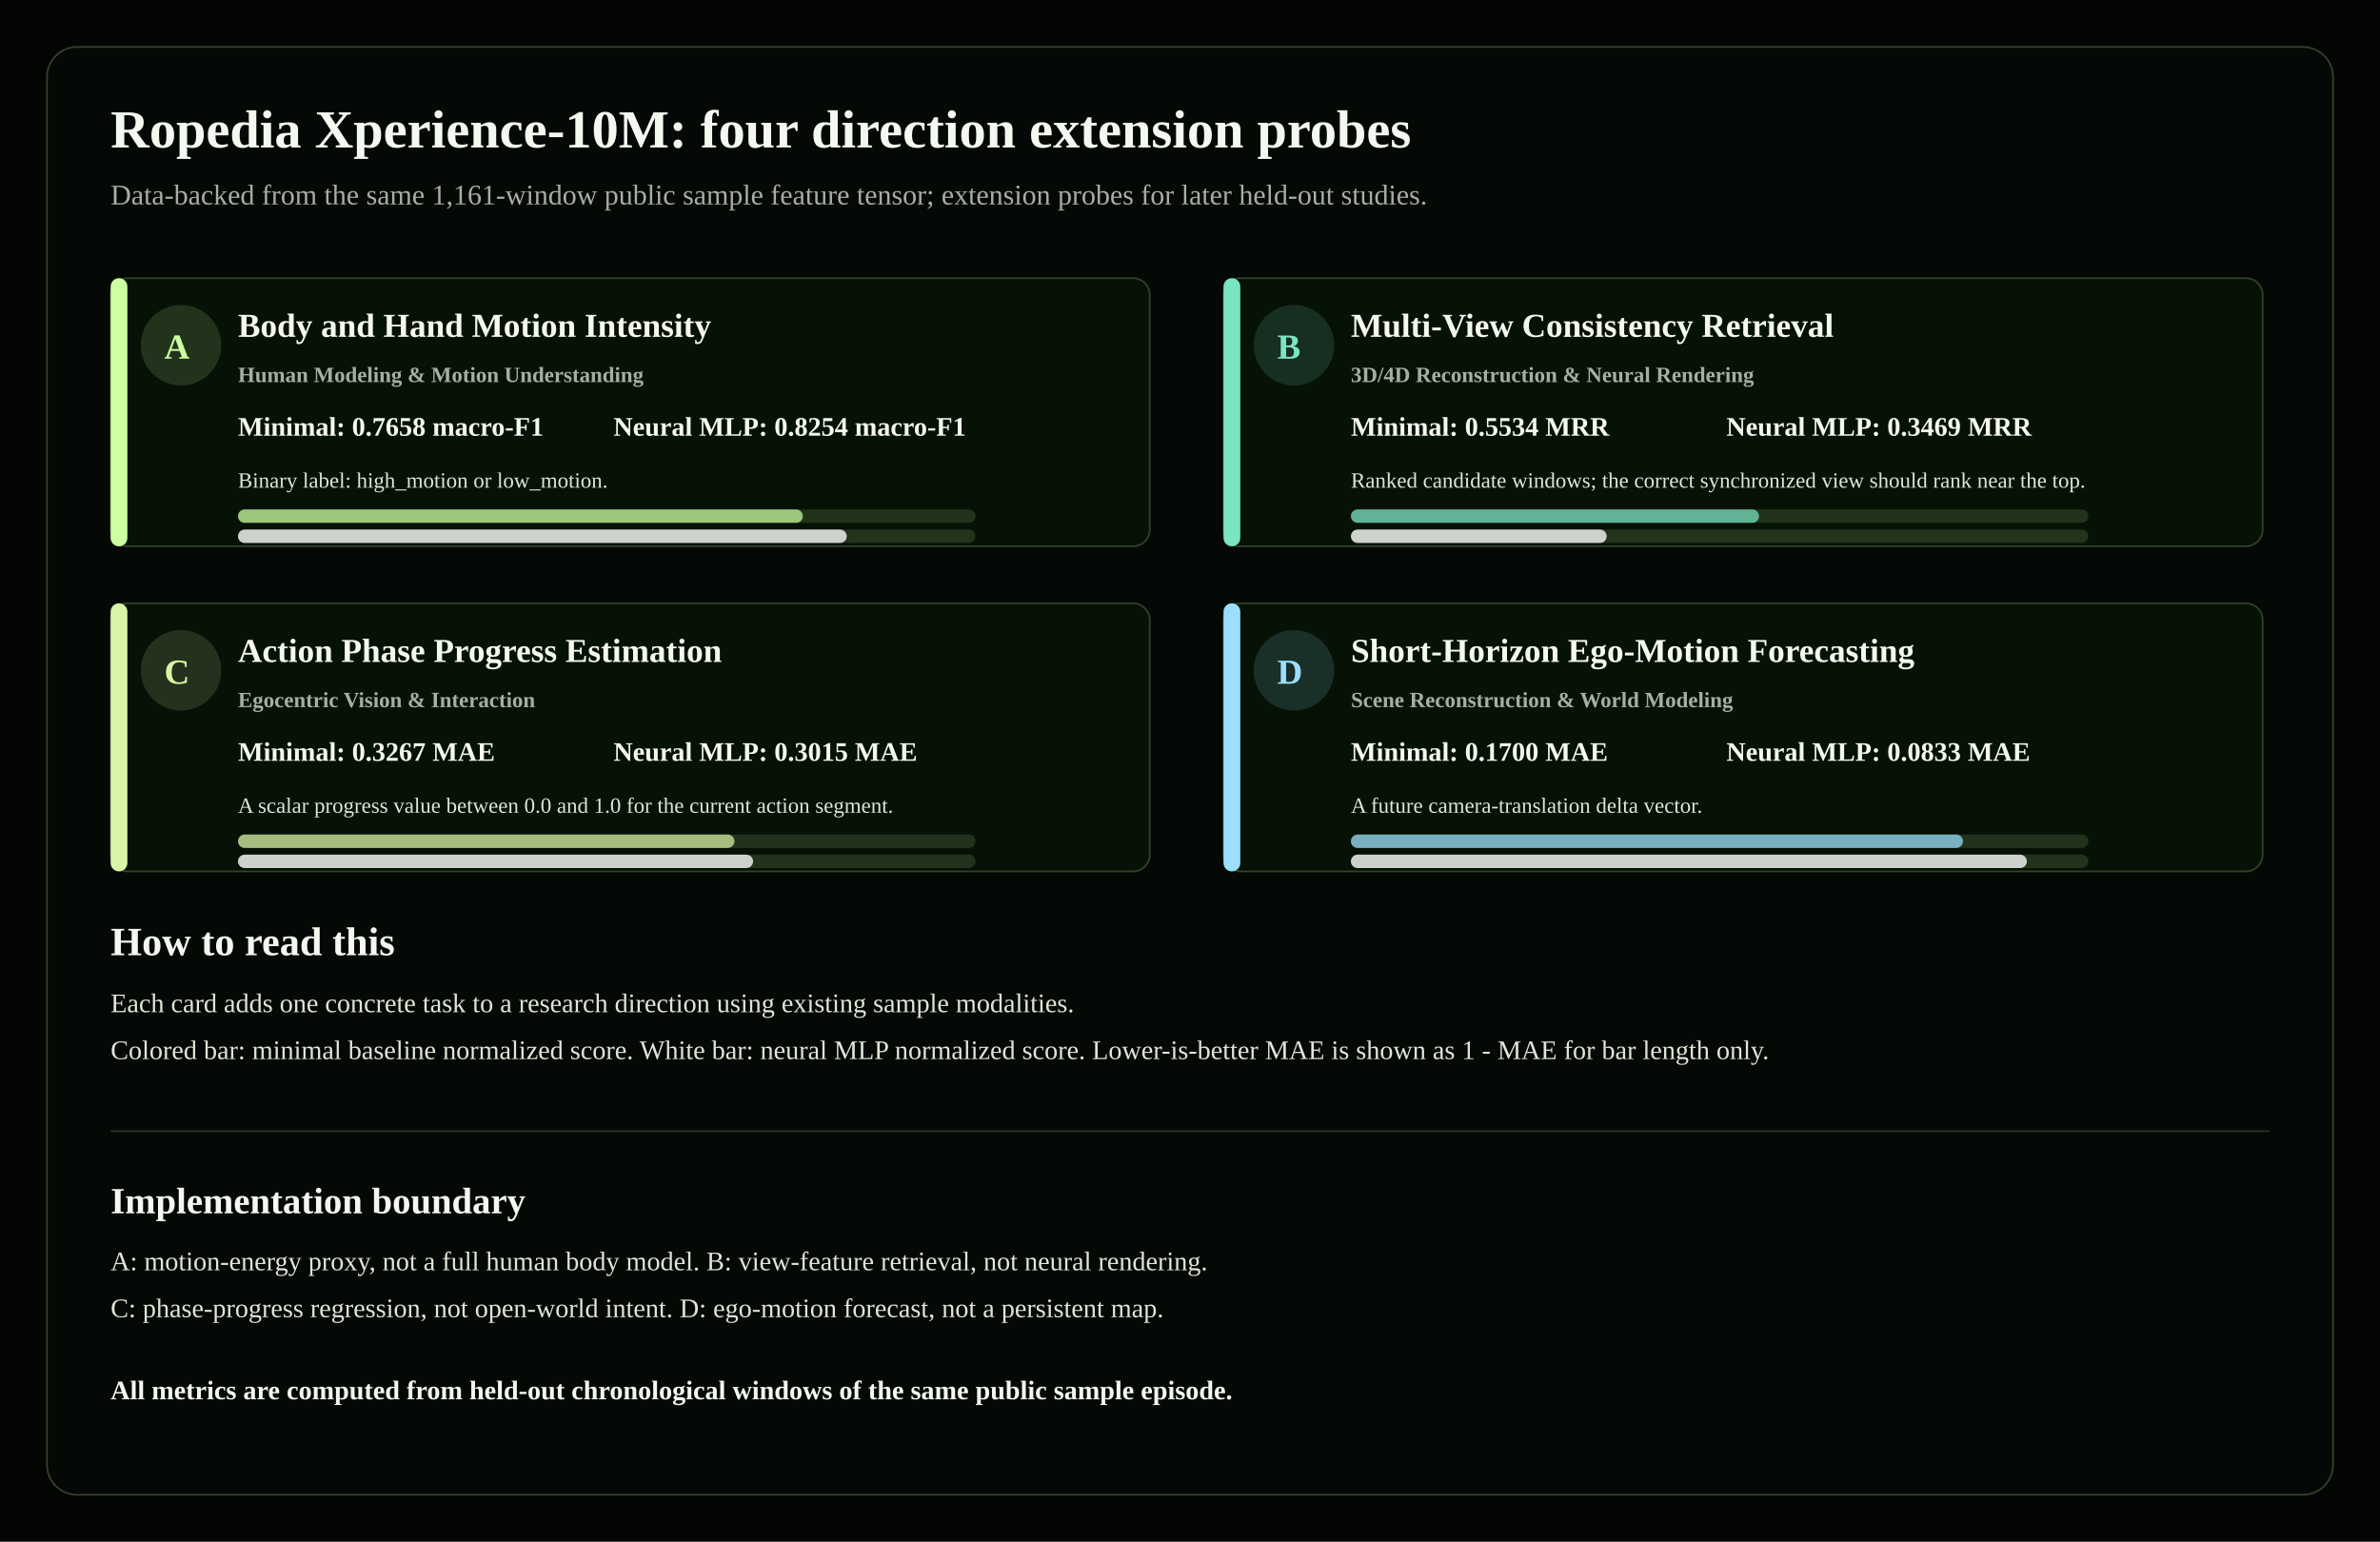
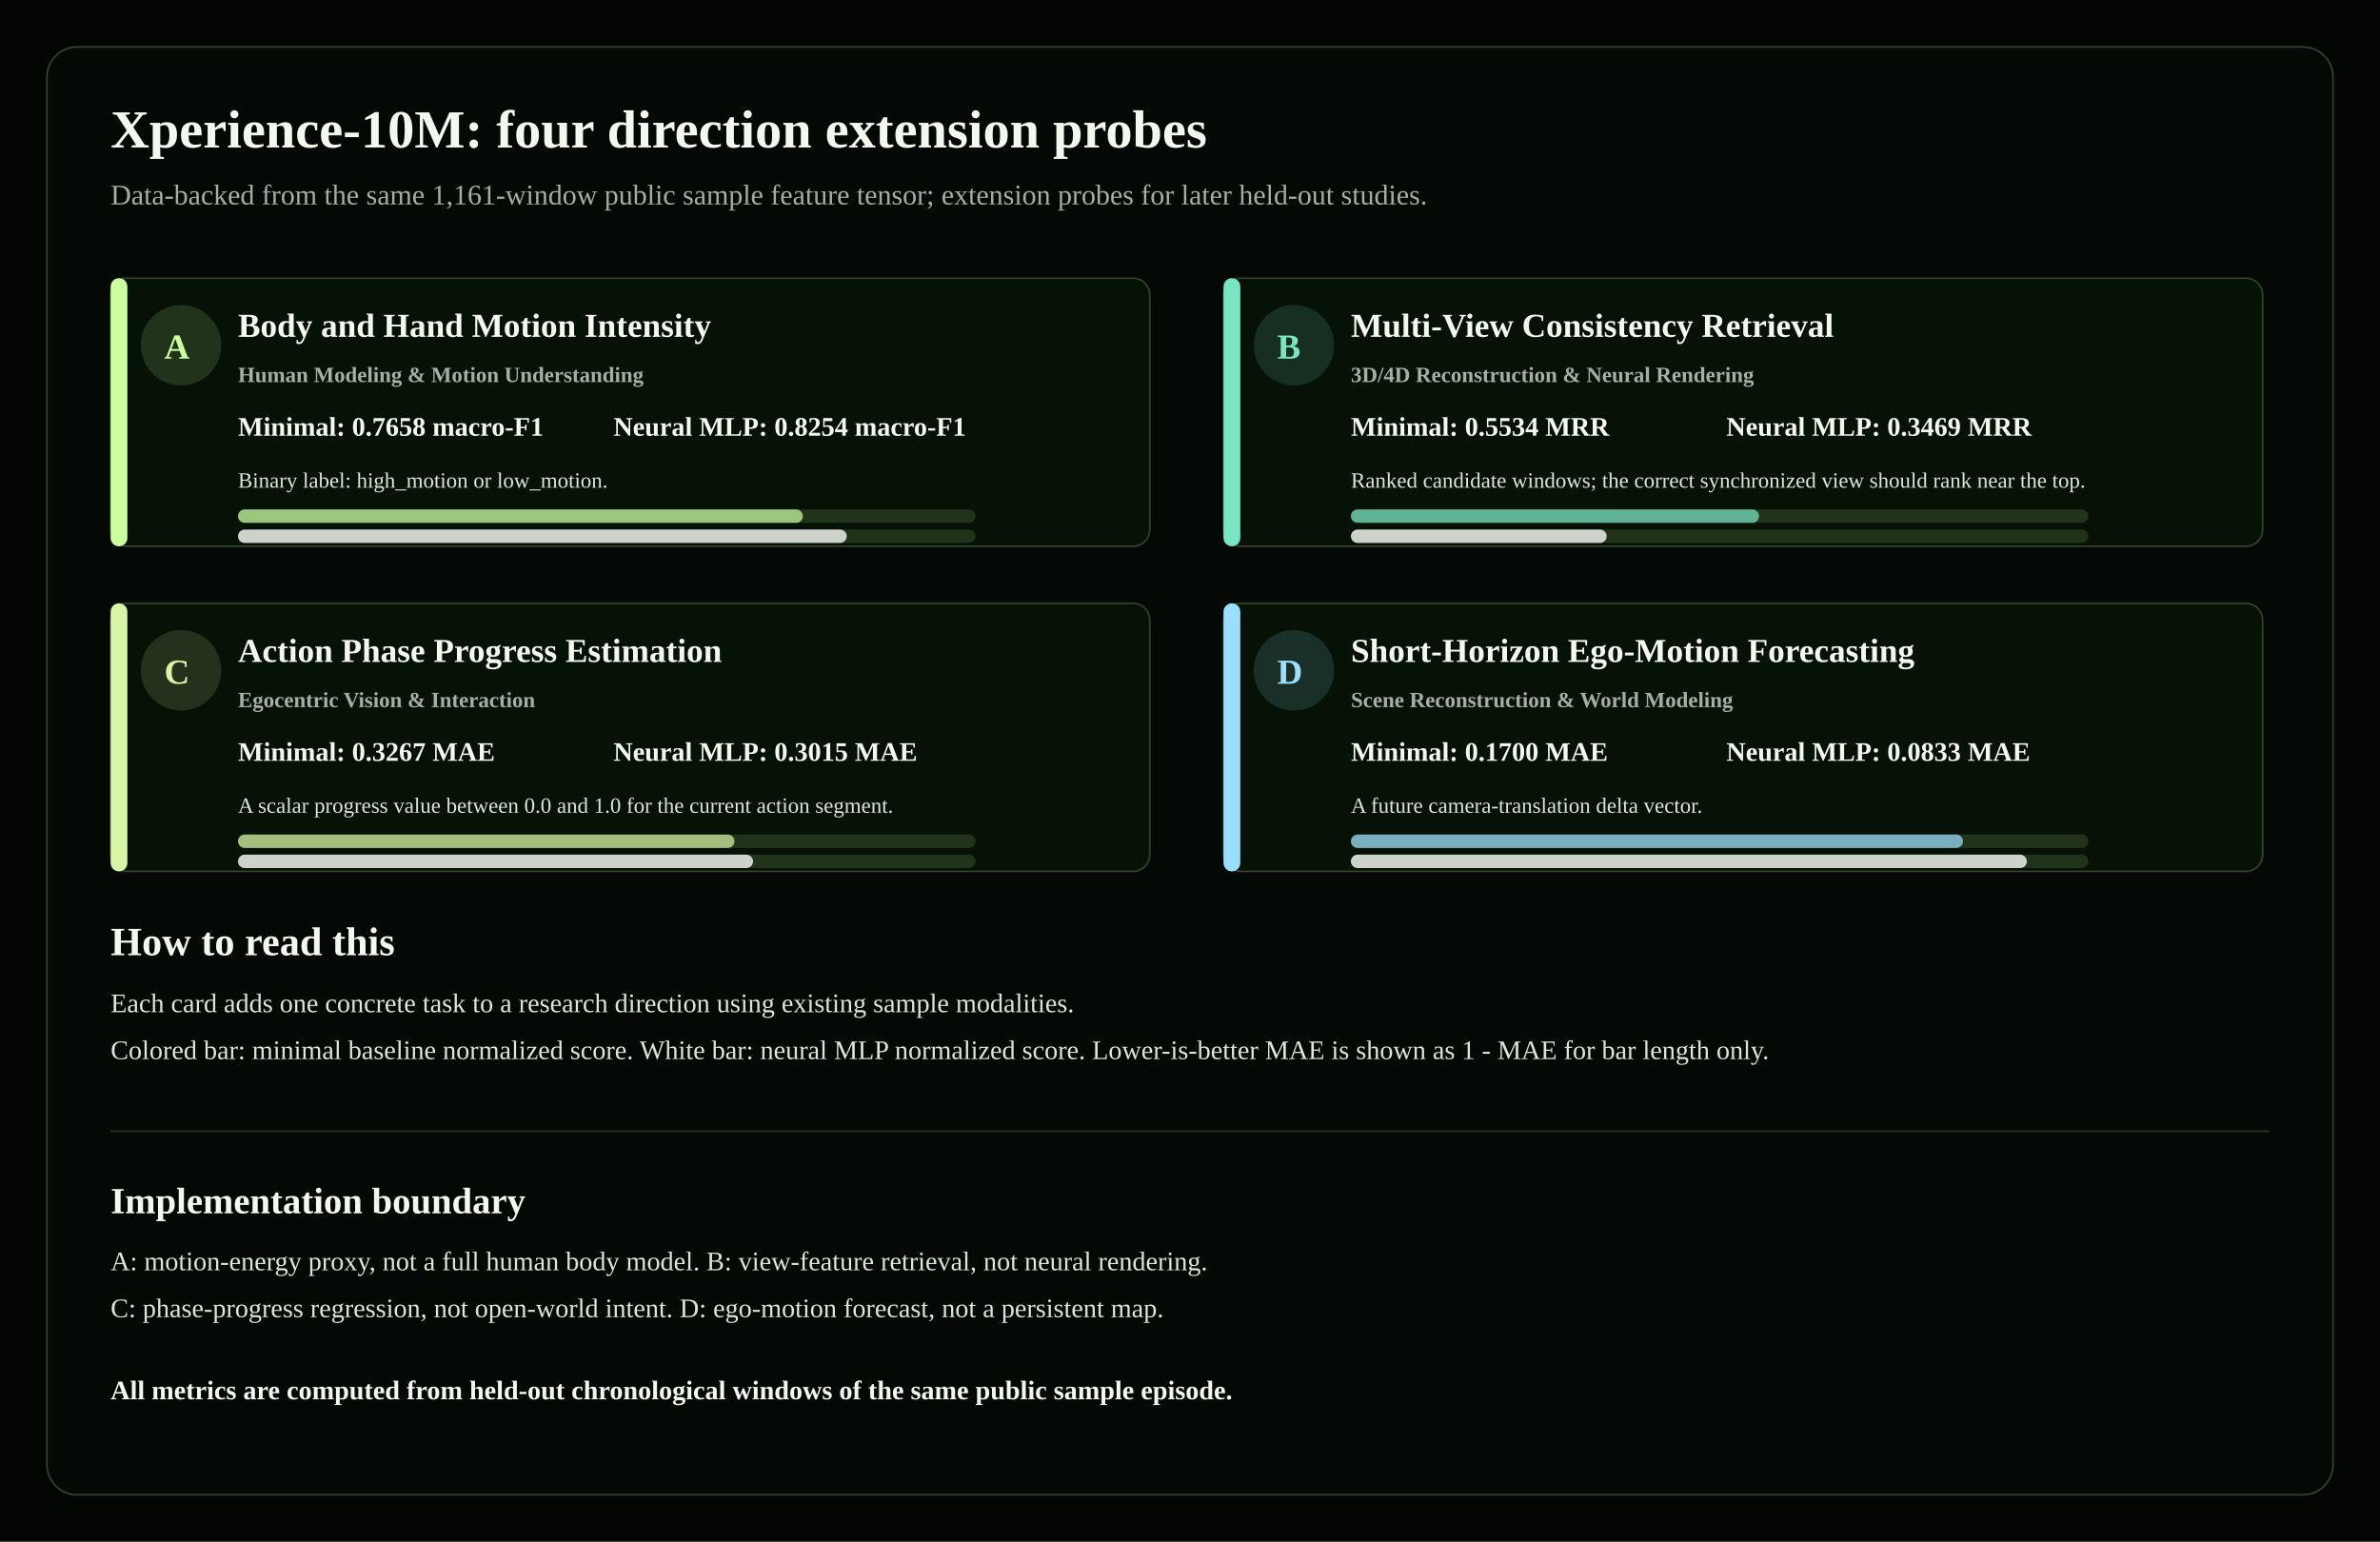
<svg xmlns="http://www.w3.org/2000/svg" width="1420" height="920" viewBox="0 0 1420 920">
  <rect width="1420" height="920" fill="#020502" />
  <rect x="28" y="28" width="1364" height="864" rx="18" fill="#050905" stroke="#ccffa0" stroke-opacity="0.24" />
-   <text x="66" y="88" font-size="32" font-weight="760" fill="#f4f8ef">Ropedia Xperience-10M: four direction extension probes</text>
+   <text x="66" y="88" font-size="32" font-weight="760" fill="#f4f8ef">Xperience-10M: four direction extension probes</text>
  <text x="66" y="122" font-size="17" font-weight="500" fill="#a5afa2">Data-backed from the same 1,161-window public sample feature tensor; extension probes for later held-out studies.</text>
  <rect x="66" y="166" width="620" height="160" rx="10" fill="#071207" stroke="#ccffa0" stroke-opacity="0.22" />
  <rect x="66" y="166" width="10" height="160" rx="5" fill="#ccffa0" />
  <circle cx="108" cy="206" r="24" fill="#ccffa0" opacity="0.14" />
  <text x="98" y="214" font-size="21" font-weight="760" fill="#ccffa0">A</text>
  <text x="142" y="201" font-size="20" font-weight="760" fill="#f4f8ef">Body and Hand Motion Intensity</text>
  <text x="142" y="228" font-size="13" font-weight="650" fill="#a5afa2">Human Modeling &amp; Motion Understanding</text>
  <text x="142" y="260" font-size="16" font-weight="700" fill="#f4f8ef">Minimal: 0.7658 macro-F1</text>
  <text x="366" y="260" font-size="16" font-weight="700" fill="#f4f8ef">Neural MLP: 0.8254 macro-F1</text>
  <text x="142" y="291" font-size="13" font-weight="500" fill="#dce8d7">Binary label: high_motion or low_motion.</text>
  <rect x="142" y="304" width="440" height="8" rx="4" fill="#ccffa0" opacity="0.14" />
  <rect x="142" y="304" width="337.0" height="8" rx="4" fill="#ccffa0" opacity="0.72" />
  <rect x="142" y="316" width="440" height="8" rx="4" fill="#ccffa0" opacity="0.14" />
  <rect x="142" y="316" width="363.2" height="8" rx="4" fill="#ffffff" opacity="0.78" />
  <rect x="730" y="166" width="620" height="160" rx="10" fill="#071207" stroke="#ccffa0" stroke-opacity="0.22" />
  <rect x="730" y="166" width="10" height="160" rx="5" fill="#7ae5c3" />
  <circle cx="772" cy="206" r="24" fill="#7ae5c3" opacity="0.14" />
  <text x="762" y="214" font-size="21" font-weight="760" fill="#7ae5c3">B</text>
  <text x="806" y="201" font-size="20" font-weight="760" fill="#f4f8ef">Multi-View Consistency Retrieval</text>
  <text x="806" y="228" font-size="13" font-weight="650" fill="#a5afa2">3D/4D Reconstruction &amp; Neural Rendering</text>
  <text x="806" y="260" font-size="16" font-weight="700" fill="#f4f8ef">Minimal: 0.5534 MRR</text>
  <text x="1030" y="260" font-size="16" font-weight="700" fill="#f4f8ef">Neural MLP: 0.3469 MRR</text>
  <text x="806" y="291" font-size="13" font-weight="500" fill="#dce8d7">Ranked candidate windows; the correct synchronized view should rank near the top.</text>
  <rect x="806" y="304" width="440" height="8" rx="4" fill="#ccffa0" opacity="0.14" />
  <rect x="806" y="304" width="243.5" height="8" rx="4" fill="#7ae5c3" opacity="0.72" />
  <rect x="806" y="316" width="440" height="8" rx="4" fill="#ccffa0" opacity="0.14" />
  <rect x="806" y="316" width="152.6" height="8" rx="4" fill="#ffffff" opacity="0.78" />
  <rect x="66" y="360" width="620" height="160" rx="10" fill="#071207" stroke="#ccffa0" stroke-opacity="0.22" />
  <rect x="66" y="360" width="10" height="160" rx="5" fill="#d8f4a5" />
  <circle cx="108" cy="400" r="24" fill="#d8f4a5" opacity="0.14" />
  <text x="98" y="408" font-size="21" font-weight="760" fill="#d8f4a5">C</text>
  <text x="142" y="395" font-size="20" font-weight="760" fill="#f4f8ef">Action Phase Progress Estimation</text>
  <text x="142" y="422" font-size="13" font-weight="650" fill="#a5afa2">Egocentric Vision &amp; Interaction</text>
  <text x="142" y="454" font-size="16" font-weight="700" fill="#f4f8ef">Minimal: 0.3267 MAE</text>
  <text x="366" y="454" font-size="16" font-weight="700" fill="#f4f8ef">Neural MLP: 0.3015 MAE</text>
  <text x="142" y="485" font-size="13" font-weight="500" fill="#dce8d7">A scalar progress value between 0.0 and 1.0 for the current action segment.</text>
  <rect x="142" y="498" width="440" height="8" rx="4" fill="#ccffa0" opacity="0.14" />
  <rect x="142" y="498" width="296.2" height="8" rx="4" fill="#d8f4a5" opacity="0.72" />
  <rect x="142" y="510" width="440" height="8" rx="4" fill="#ccffa0" opacity="0.14" />
  <rect x="142" y="510" width="307.3" height="8" rx="4" fill="#ffffff" opacity="0.78" />
  <rect x="730" y="360" width="620" height="160" rx="10" fill="#071207" stroke="#ccffa0" stroke-opacity="0.22" />
  <rect x="730" y="360" width="10" height="160" rx="5" fill="#9bdfff" />
  <circle cx="772" cy="400" r="24" fill="#9bdfff" opacity="0.14" />
  <text x="762" y="408" font-size="21" font-weight="760" fill="#9bdfff">D</text>
  <text x="806" y="395" font-size="20" font-weight="760" fill="#f4f8ef">Short-Horizon Ego-Motion Forecasting</text>
  <text x="806" y="422" font-size="13" font-weight="650" fill="#a5afa2">Scene Reconstruction &amp; World Modeling</text>
  <text x="806" y="454" font-size="16" font-weight="700" fill="#f4f8ef">Minimal: 0.1700 MAE</text>
  <text x="1030" y="454" font-size="16" font-weight="700" fill="#f4f8ef">Neural MLP: 0.0833 MAE</text>
  <text x="806" y="485" font-size="13" font-weight="500" fill="#dce8d7">A future camera-translation delta vector.</text>
  <rect x="806" y="498" width="440" height="8" rx="4" fill="#ccffa0" opacity="0.14" />
  <rect x="806" y="498" width="365.2" height="8" rx="4" fill="#9bdfff" opacity="0.72" />
  <rect x="806" y="510" width="440" height="8" rx="4" fill="#ccffa0" opacity="0.14" />
  <rect x="806" y="510" width="403.3" height="8" rx="4" fill="#ffffff" opacity="0.78" />
  <text x="66" y="570" font-size="24" font-weight="760" fill="#f4f8ef">How to read this</text>
  <text x="66" y="604" font-size="16" font-weight="500" fill="#dce8d7">Each card adds one concrete task to a research direction using existing sample modalities.</text>
  <text x="66" y="632" font-size="16" font-weight="500" fill="#dce8d7">Colored bar: minimal baseline normalized score. White bar: neural MLP normalized score. Lower-is-better MAE is shown as 1 - MAE for bar length only.</text>
  <line x1="66" y1="675" x2="1354" y2="675" stroke="#ccffa0" stroke-opacity="0.18" />
  <text x="66" y="724" font-size="22" font-weight="760" fill="#f4f8ef">Implementation boundary</text>
  <text x="66" y="758" font-size="16" font-weight="500" fill="#dce8d7">A: motion-energy proxy, not a full human body model. B: view-feature retrieval, not neural rendering.</text>
  <text x="66" y="786" font-size="16" font-weight="500" fill="#dce8d7">C: phase-progress regression, not open-world intent. D: ego-motion forecast, not a persistent map.</text>
  <text x="66" y="835" font-size="16" font-weight="700" fill="#f4f8ef">All metrics are computed from held-out chronological windows of the same public sample episode.</text>
</svg>
